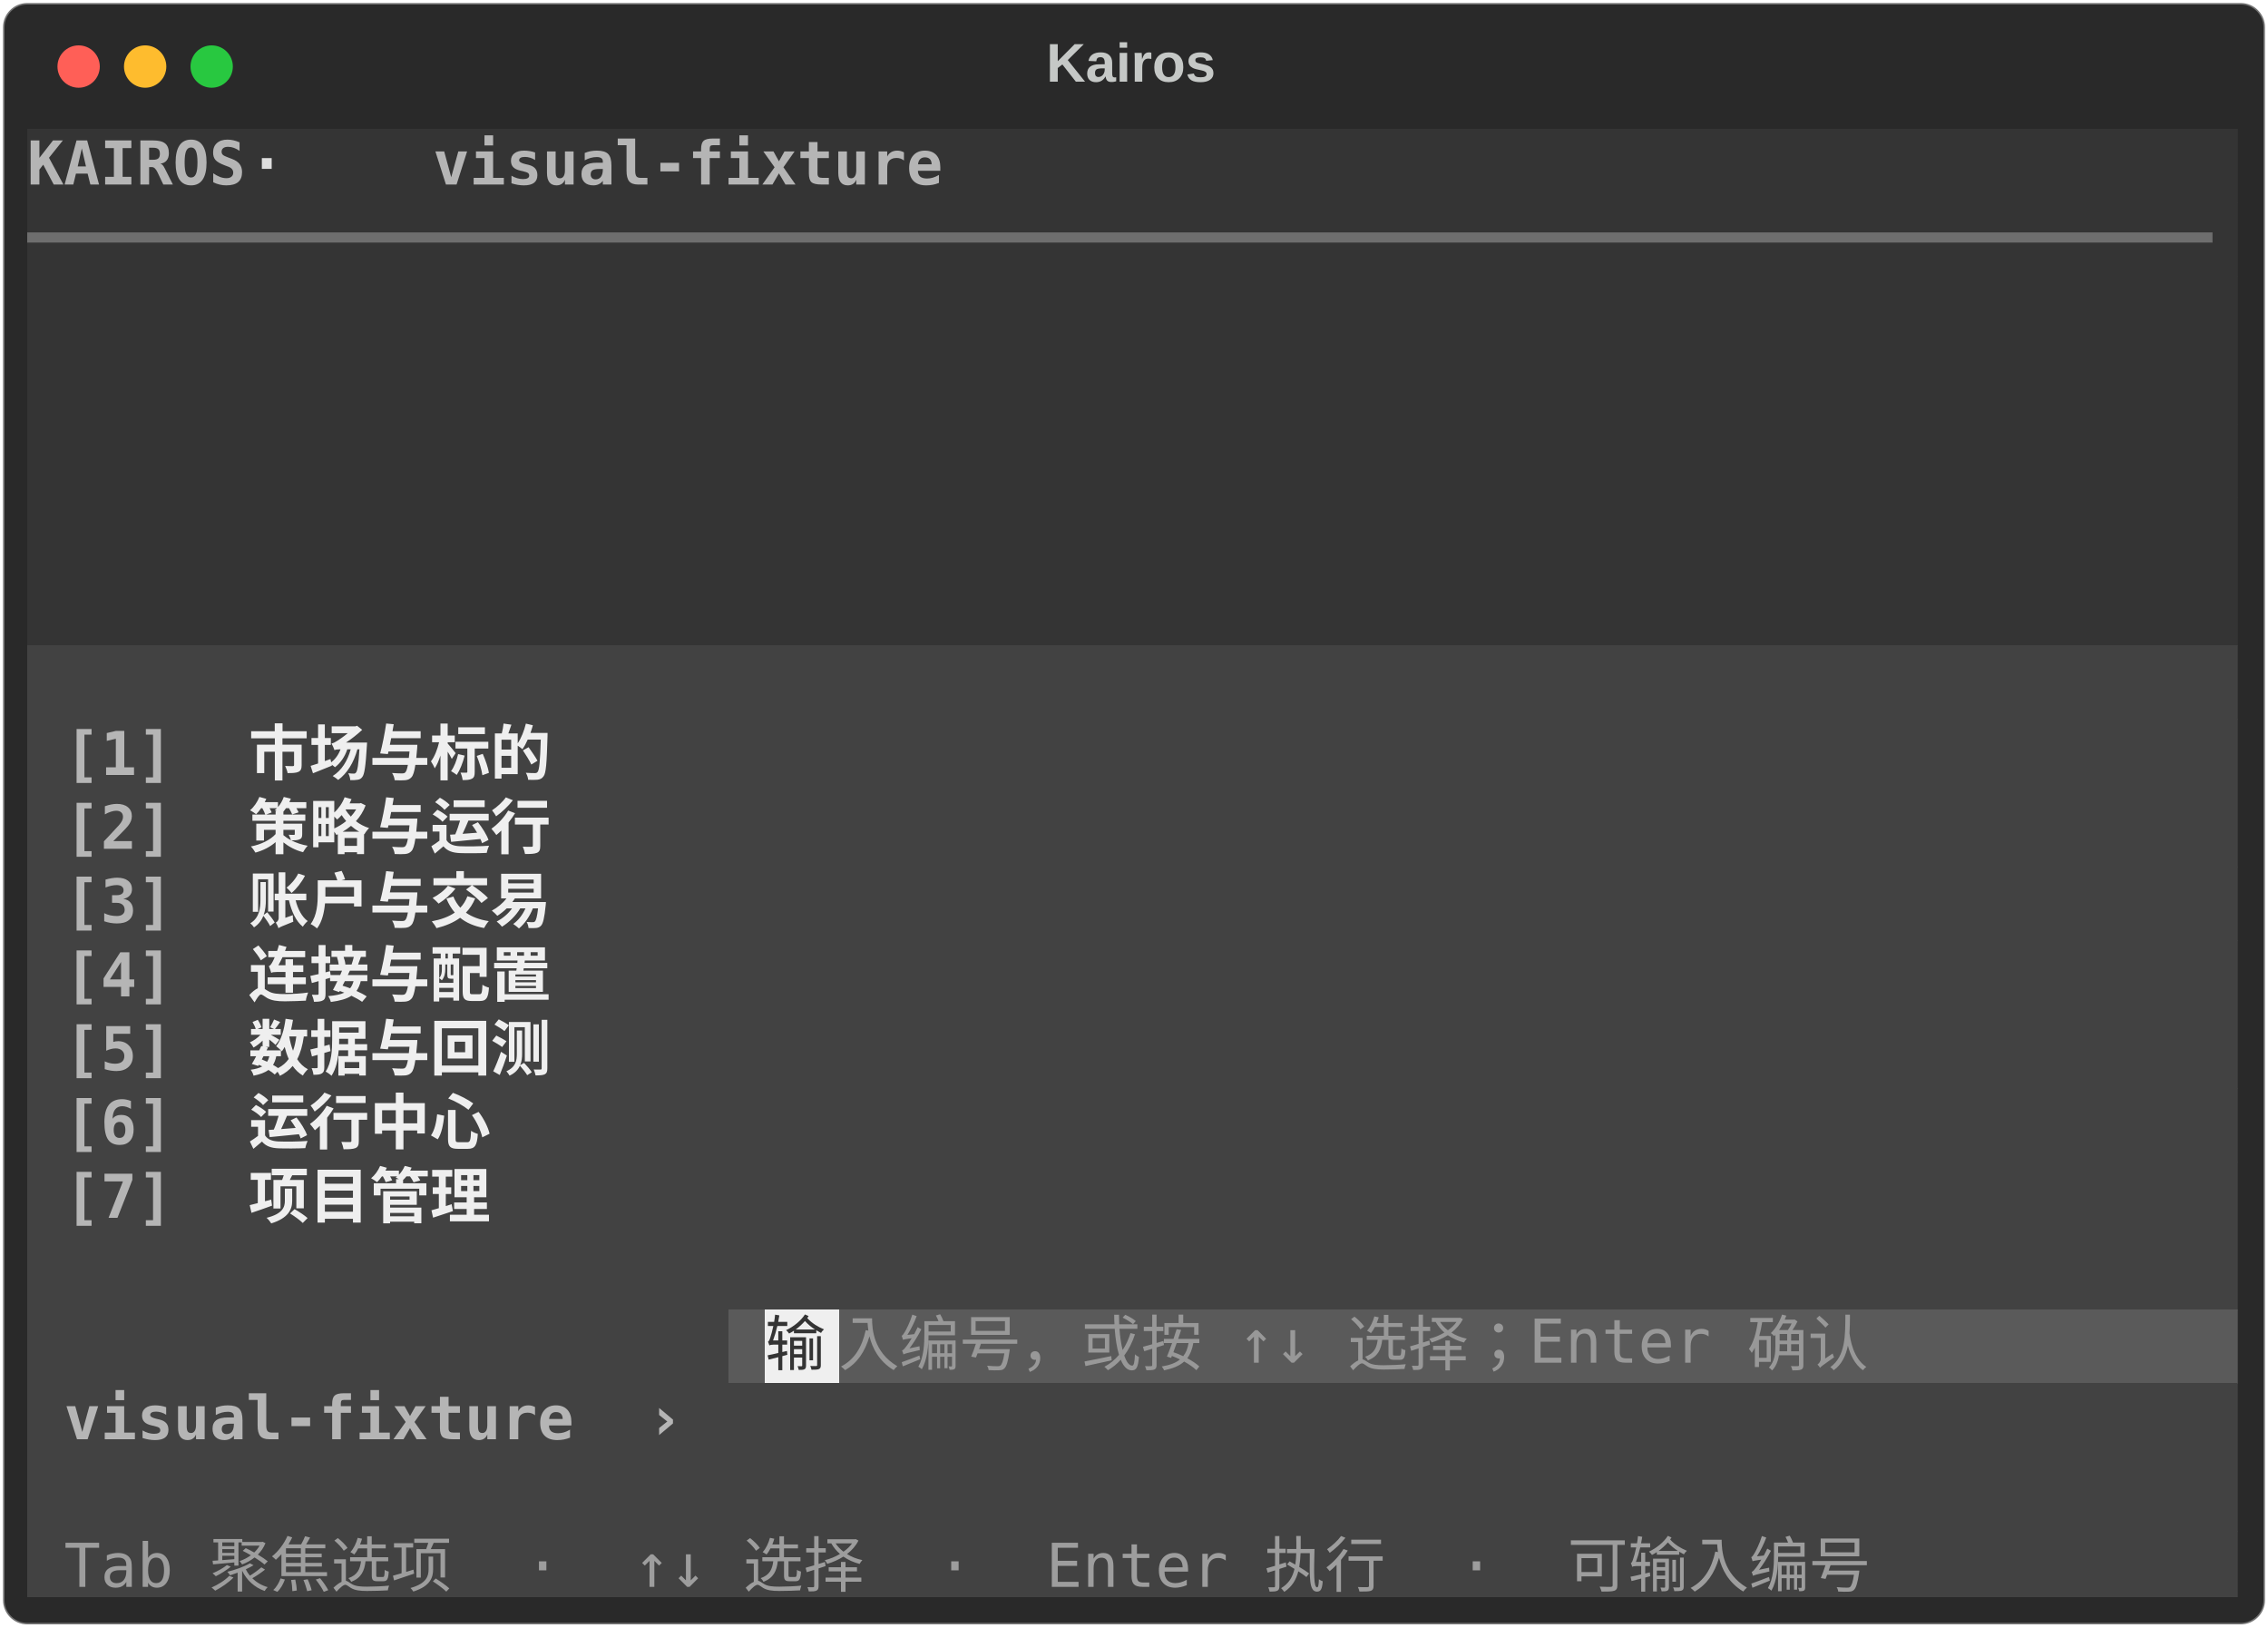
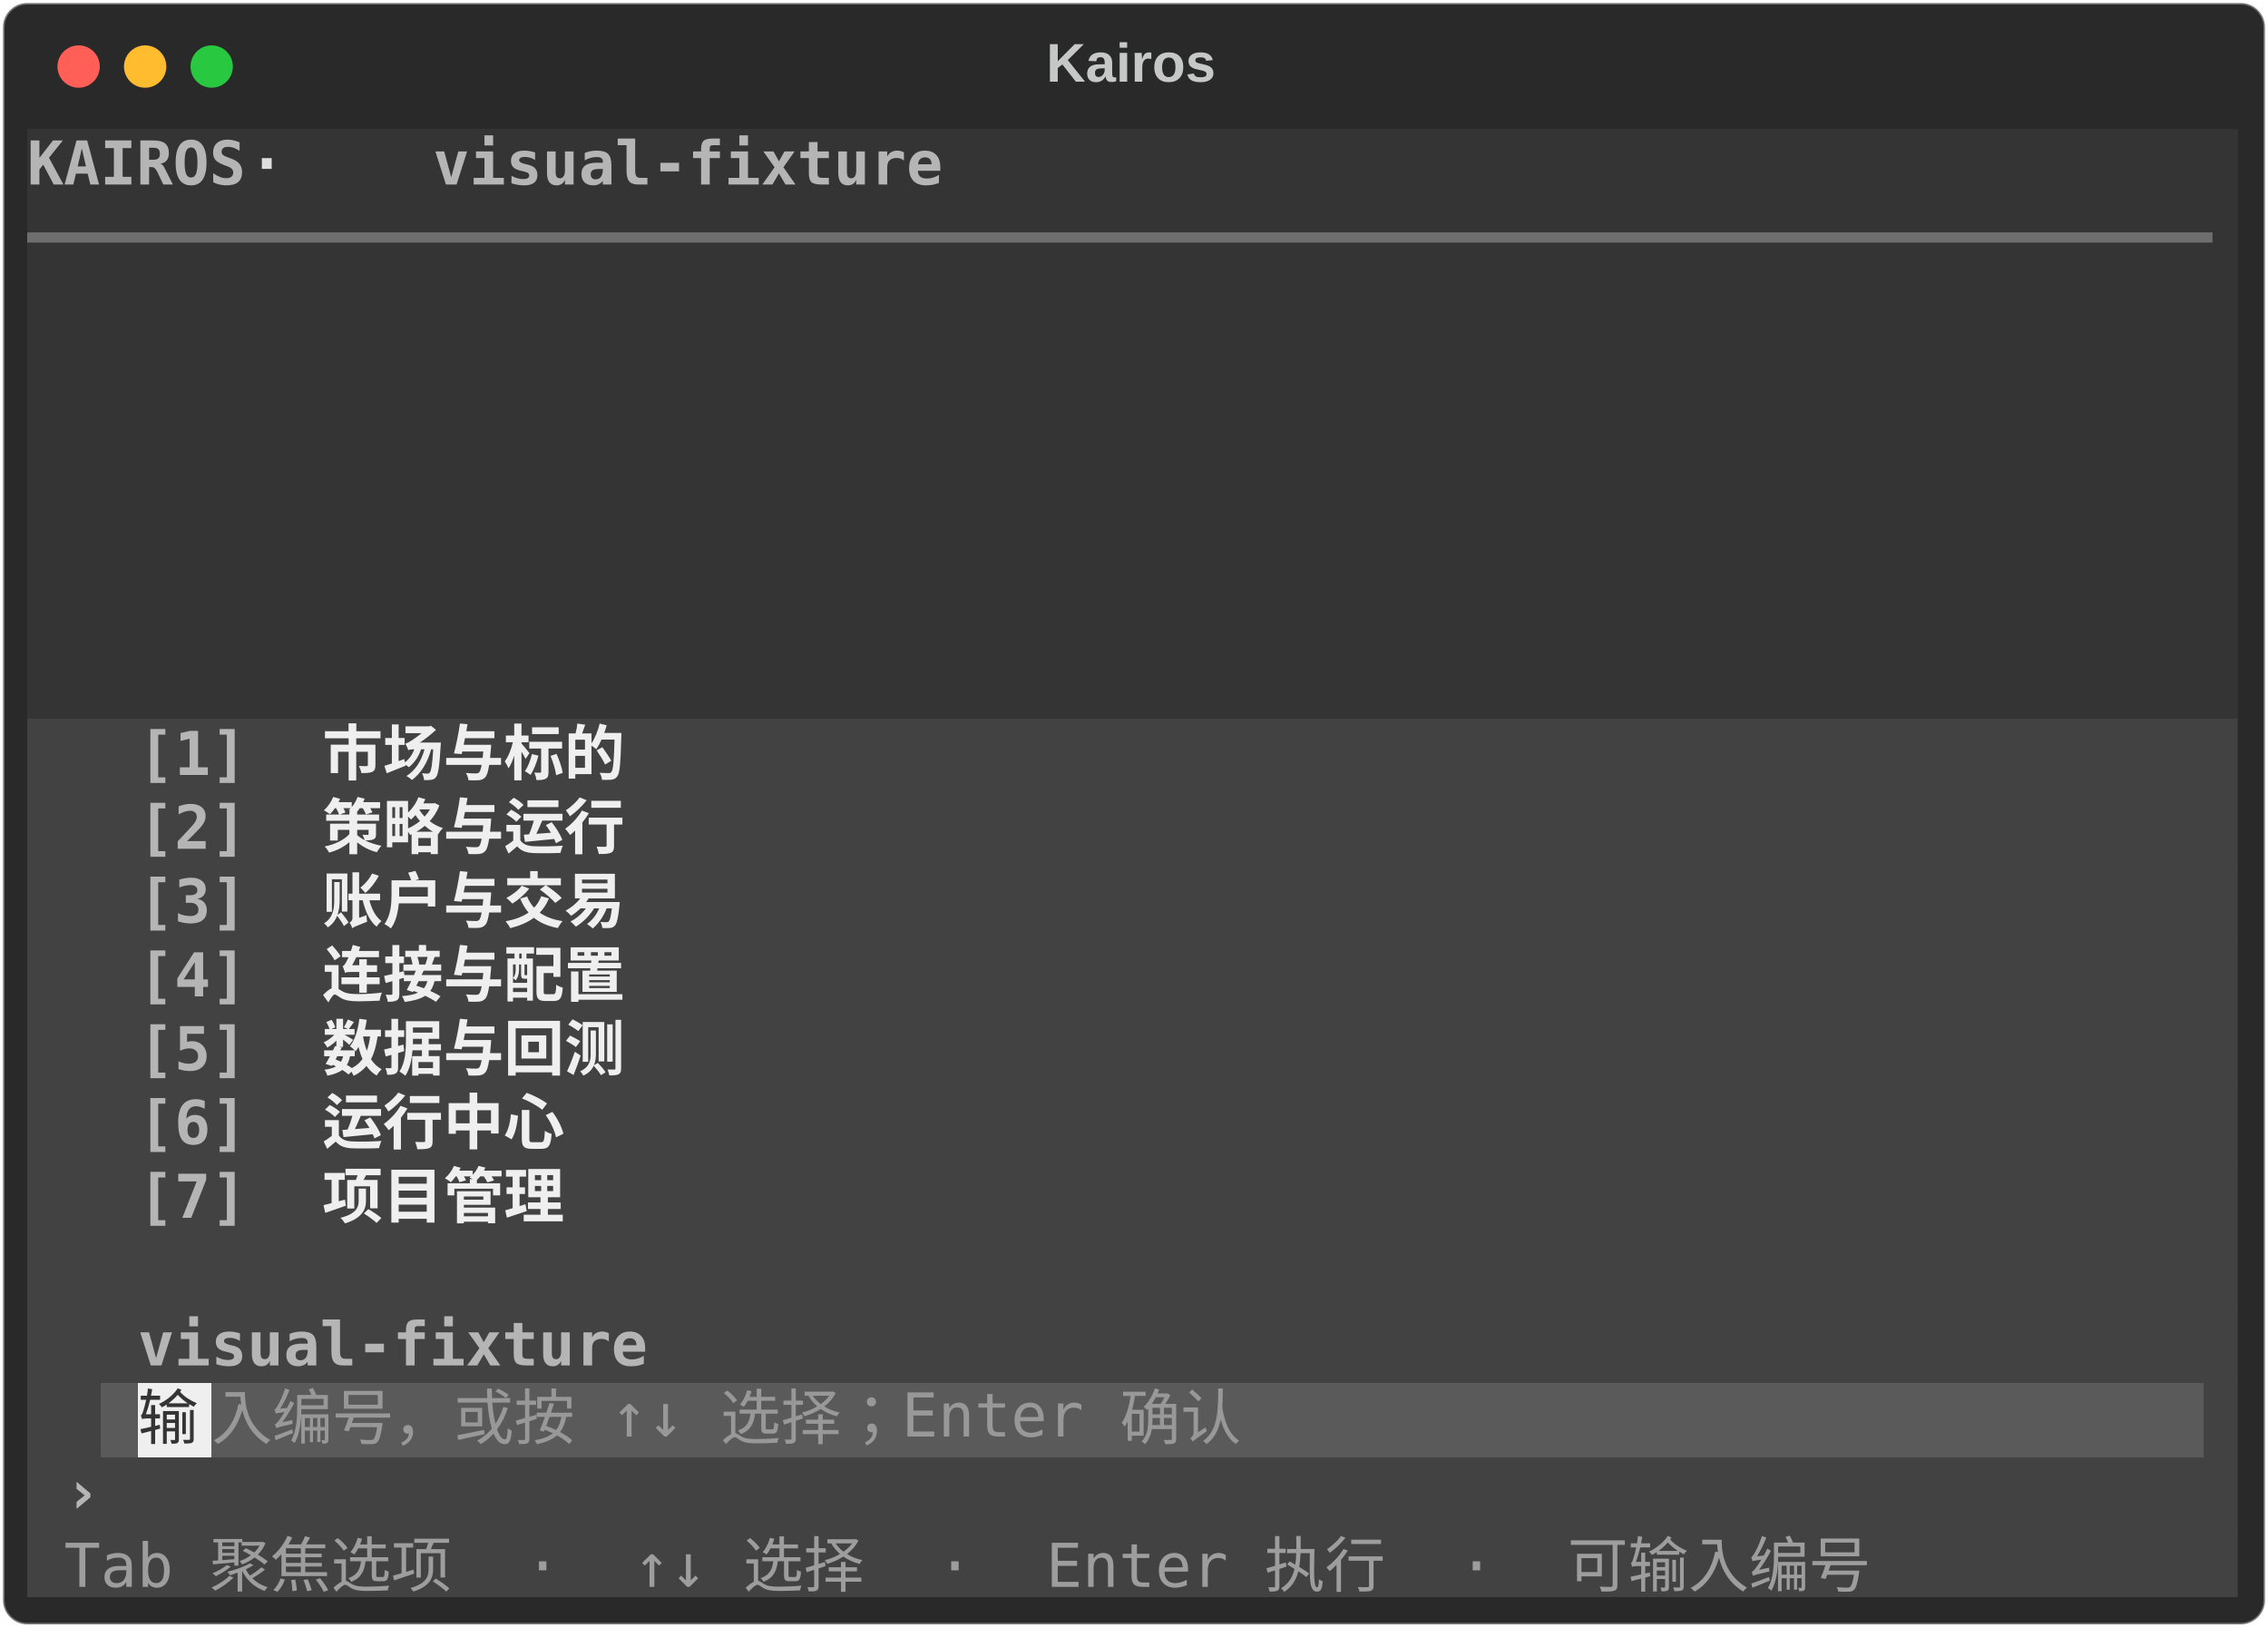
<svg xmlns="http://www.w3.org/2000/svg" class="rich-terminal" viewBox="0 0 750 538.0">
  <style>

    @font-face {
        font-family: "Fira Code";
        src: local("FiraCode-Regular"),
                url("https://cdnjs.cloudflare.com/ajax/libs/firacode/6.2.0/woff2/FiraCode-Regular.woff2") format("woff2"),
                url("https://cdnjs.cloudflare.com/ajax/libs/firacode/6.2.0/woff/FiraCode-Regular.woff") format("woff");
        font-style: normal;
        font-weight: 400;
    }
    @font-face {
        font-family: "Fira Code";
        src: local("FiraCode-Bold"),
                url("https://cdnjs.cloudflare.com/ajax/libs/firacode/6.2.0/woff2/FiraCode-Bold.woff2") format("woff2"),
                url("https://cdnjs.cloudflare.com/ajax/libs/firacode/6.2.0/woff/FiraCode-Bold.woff") format("woff");
        font-style: bold;
        font-weight: 700;
    }

    .terminal-matrix {
        font-family: Fira Code, monospace;
        font-size: 20px;
        line-height: 24.4px;
        font-variant-east-asian: full-width;
    }

    .terminal-title {
        font-size: 18px;
        font-weight: bold;
        font-family: arial;
    }

    .terminal-r1 { fill: #b5b5b5;font-weight: bold }
.terminal-r2 { fill: #dedede;font-weight: bold }
.terminal-r3 { fill: #c5c8c6 }
.terminal-r4 { fill: #6e6e6e }
.terminal-r5 { fill: #efefef }
.terminal-r6 { fill: #efefef;font-weight: bold }
.terminal-r7 { fill: #424242 }
.terminal-r8 { fill: #343434 }
.terminal-r9 { fill: #989898 }
.terminal-r10 { fill: #9d9d9d }
    </style>
  <defs>
    <clipPath id="terminal-clip-terminal">
      <rect x="0" y="0" width="731.0" height="487.0" />
    </clipPath>
    <clipPath id="terminal-line-0">
      <rect x="0" y="1.5" width="732" height="24.65" />
    </clipPath>
    <clipPath id="terminal-line-1">
      <rect x="0" y="25.9" width="732" height="24.65" />
    </clipPath>
    <clipPath id="terminal-line-2">
      <rect x="0" y="50.3" width="732" height="24.65" />
    </clipPath>
    <clipPath id="terminal-line-3">
      <rect x="0" y="74.7" width="732" height="24.65" />
    </clipPath>
    <clipPath id="terminal-line-4">
      <rect x="0" y="99.1" width="732" height="24.65" />
    </clipPath>
    <clipPath id="terminal-line-5">
      <rect x="0" y="123.5" width="732" height="24.65" />
    </clipPath>
    <clipPath id="terminal-line-6">
      <rect x="0" y="147.9" width="732" height="24.65" />
    </clipPath>
    <clipPath id="terminal-line-7">
      <rect x="0" y="172.3" width="732" height="24.65" />
    </clipPath>
    <clipPath id="terminal-line-8">
      <rect x="0" y="196.7" width="732" height="24.65" />
    </clipPath>
    <clipPath id="terminal-line-9">
      <rect x="0" y="221.1" width="732" height="24.65" />
    </clipPath>
    <clipPath id="terminal-line-10">
      <rect x="0" y="245.5" width="732" height="24.65" />
    </clipPath>
    <clipPath id="terminal-line-11">
      <rect x="0" y="269.9" width="732" height="24.65" />
    </clipPath>
    <clipPath id="terminal-line-12">
      <rect x="0" y="294.3" width="732" height="24.65" />
    </clipPath>
    <clipPath id="terminal-line-13">
      <rect x="0" y="318.7" width="732" height="24.65" />
    </clipPath>
    <clipPath id="terminal-line-14">
      <rect x="0" y="343.1" width="732" height="24.65" />
    </clipPath>
    <clipPath id="terminal-line-15">
      <rect x="0" y="367.5" width="732" height="24.65" />
    </clipPath>
    <clipPath id="terminal-line-16">
      <rect x="0" y="391.9" width="732" height="24.65" />
    </clipPath>
    <clipPath id="terminal-line-17">
      <rect x="0" y="416.3" width="732" height="24.65" />
    </clipPath>
    <clipPath id="terminal-line-18">
      <rect x="0" y="440.7" width="732" height="24.65" />
    </clipPath>
  </defs>
  <rect fill="#292929" stroke="rgba(255,255,255,0.35)" stroke-width="1" x="1" y="1" width="748" height="536" rx="8" />
  <text class="terminal-title" fill="#c5c8c6" text-anchor="middle" x="374" y="27">Kairos</text>
  <g transform="translate(26,22)">
    <circle cx="0" cy="0" r="7" fill="#ff5f57" />
    <circle cx="22" cy="0" r="7" fill="#febc2e" />
    <circle cx="44" cy="0" r="7" fill="#28c840" />
  </g>
  <g transform="translate(9, 41)" clip-path="url(#terminal-clip-terminal)">
    <rect fill="#343434" x="0" y="1.5" width="73.2" height="24.65" shape-rendering="crispEdges" />
    <rect fill="#343434" x="73.2" y="1.5" width="61" height="24.65" shape-rendering="crispEdges" />
    <rect fill="#343434" x="134.2" y="1.5" width="170.8" height="24.65" shape-rendering="crispEdges" />
    <rect fill="#343434" x="305" y="1.5" width="427" height="24.65" shape-rendering="crispEdges" />
    <rect fill="#343434" x="0" y="25.9" width="732" height="24.65" shape-rendering="crispEdges" />
    <rect fill="#343434" x="0" y="50.3" width="732" height="24.65" shape-rendering="crispEdges" />
    <rect fill="#343434" x="0" y="74.7" width="732" height="24.65" shape-rendering="crispEdges" />
    <rect fill="#343434" x="0" y="99.1" width="732" height="24.65" shape-rendering="crispEdges" />
    <rect fill="#343434" x="0" y="123.5" width="732" height="24.65" shape-rendering="crispEdges" />
    <rect fill="#343434" x="0" y="147.9" width="732" height="24.65" shape-rendering="crispEdges" />
-     <rect fill="#424242" x="0" y="172.3" width="732" height="24.65" shape-rendering="crispEdges" />
-     <rect fill="#424242" x="0" y="196.7" width="12.2" height="24.65" shape-rendering="crispEdges" />
-     <rect fill="#424242" x="12.2" y="196.7" width="61" height="24.65" shape-rendering="crispEdges" />
-     <rect fill="#424242" x="73.2" y="196.7" width="122" height="24.65" shape-rendering="crispEdges" />
-     <rect fill="#424242" x="195.2" y="196.7" width="536.8" height="24.65" shape-rendering="crispEdges" />
-     <rect fill="#424242" x="0" y="221.1" width="12.2" height="24.65" shape-rendering="crispEdges" />
-     <rect fill="#424242" x="12.2" y="221.1" width="61" height="24.65" shape-rendering="crispEdges" />
-     <rect fill="#424242" x="73.2" y="221.1" width="122" height="24.65" shape-rendering="crispEdges" />
-     <rect fill="#424242" x="195.2" y="221.1" width="536.8" height="24.65" shape-rendering="crispEdges" />
-     <rect fill="#424242" x="0" y="245.5" width="12.2" height="24.65" shape-rendering="crispEdges" />
-     <rect fill="#424242" x="12.2" y="245.5" width="61" height="24.65" shape-rendering="crispEdges" />
-     <rect fill="#424242" x="73.2" y="245.5" width="122" height="24.65" shape-rendering="crispEdges" />
-     <rect fill="#424242" x="195.2" y="245.5" width="536.8" height="24.65" shape-rendering="crispEdges" />
-     <rect fill="#424242" x="0" y="269.9" width="12.2" height="24.65" shape-rendering="crispEdges" />
-     <rect fill="#424242" x="12.2" y="269.9" width="61" height="24.65" shape-rendering="crispEdges" />
-     <rect fill="#424242" x="73.2" y="269.9" width="122" height="24.65" shape-rendering="crispEdges" />
-     <rect fill="#424242" x="195.2" y="269.9" width="536.8" height="24.65" shape-rendering="crispEdges" />
-     <rect fill="#424242" x="0" y="294.3" width="12.2" height="24.65" shape-rendering="crispEdges" />
-     <rect fill="#424242" x="12.2" y="294.3" width="61" height="24.65" shape-rendering="crispEdges" />
-     <rect fill="#424242" x="73.2" y="294.3" width="122" height="24.65" shape-rendering="crispEdges" />
-     <rect fill="#424242" x="195.2" y="294.3" width="536.8" height="24.65" shape-rendering="crispEdges" />
-     <rect fill="#424242" x="0" y="318.7" width="12.2" height="24.65" shape-rendering="crispEdges" />
-     <rect fill="#424242" x="12.2" y="318.7" width="61" height="24.65" shape-rendering="crispEdges" />
-     <rect fill="#424242" x="73.2" y="318.7" width="97.6" height="24.65" shape-rendering="crispEdges" />
-     <rect fill="#424242" x="170.8" y="318.7" width="561.2" height="24.65" shape-rendering="crispEdges" />
-     <rect fill="#424242" x="0" y="343.1" width="12.2" height="24.65" shape-rendering="crispEdges" />
-     <rect fill="#424242" x="12.2" y="343.1" width="61" height="24.65" shape-rendering="crispEdges" />
-     <rect fill="#424242" x="73.2" y="343.1" width="97.6" height="24.65" shape-rendering="crispEdges" />
-     <rect fill="#424242" x="170.8" y="343.1" width="561.2" height="24.65" shape-rendering="crispEdges" />
+     <rect fill="#343434" x="0" y="172.3" width="732" height="24.65" shape-rendering="crispEdges" />
+     <rect fill="#424242" x="0" y="196.7" width="24.4" height="24.65" shape-rendering="crispEdges" />
+     <rect fill="#424242" x="24.4" y="196.7" width="12.2" height="24.65" shape-rendering="crispEdges" />
+     <rect fill="#424242" x="36.6" y="196.7" width="61" height="24.65" shape-rendering="crispEdges" />
+     <rect fill="#424242" x="97.6" y="196.7" width="122" height="24.65" shape-rendering="crispEdges" />
+     <rect fill="#424242" x="219.6" y="196.7" width="500.2" height="24.65" shape-rendering="crispEdges" />
+     <rect fill="#424242" x="719.8" y="196.7" width="12.2" height="24.65" shape-rendering="crispEdges" />
+     <rect fill="#424242" x="0" y="221.1" width="24.4" height="24.65" shape-rendering="crispEdges" />
+     <rect fill="#424242" x="24.4" y="221.1" width="12.2" height="24.65" shape-rendering="crispEdges" />
+     <rect fill="#424242" x="36.6" y="221.1" width="61" height="24.65" shape-rendering="crispEdges" />
+     <rect fill="#424242" x="97.6" y="221.1" width="122" height="24.65" shape-rendering="crispEdges" />
+     <rect fill="#424242" x="219.6" y="221.1" width="500.2" height="24.65" shape-rendering="crispEdges" />
+     <rect fill="#424242" x="719.8" y="221.1" width="12.2" height="24.65" shape-rendering="crispEdges" />
+     <rect fill="#424242" x="0" y="245.5" width="24.4" height="24.65" shape-rendering="crispEdges" />
+     <rect fill="#424242" x="24.4" y="245.5" width="12.2" height="24.65" shape-rendering="crispEdges" />
+     <rect fill="#424242" x="36.6" y="245.5" width="61" height="24.65" shape-rendering="crispEdges" />
+     <rect fill="#424242" x="97.6" y="245.5" width="122" height="24.65" shape-rendering="crispEdges" />
+     <rect fill="#424242" x="219.6" y="245.5" width="500.2" height="24.65" shape-rendering="crispEdges" />
+     <rect fill="#424242" x="719.8" y="245.5" width="12.2" height="24.65" shape-rendering="crispEdges" />
+     <rect fill="#424242" x="0" y="269.9" width="24.4" height="24.65" shape-rendering="crispEdges" />
+     <rect fill="#424242" x="24.4" y="269.9" width="12.2" height="24.65" shape-rendering="crispEdges" />
+     <rect fill="#424242" x="36.6" y="269.9" width="61" height="24.65" shape-rendering="crispEdges" />
+     <rect fill="#424242" x="97.6" y="269.9" width="122" height="24.65" shape-rendering="crispEdges" />
+     <rect fill="#424242" x="219.6" y="269.9" width="500.2" height="24.65" shape-rendering="crispEdges" />
+     <rect fill="#424242" x="719.8" y="269.9" width="12.2" height="24.65" shape-rendering="crispEdges" />
+     <rect fill="#424242" x="0" y="294.3" width="24.4" height="24.65" shape-rendering="crispEdges" />
+     <rect fill="#424242" x="24.4" y="294.3" width="12.2" height="24.65" shape-rendering="crispEdges" />
+     <rect fill="#424242" x="36.6" y="294.3" width="61" height="24.65" shape-rendering="crispEdges" />
+     <rect fill="#424242" x="97.6" y="294.3" width="122" height="24.65" shape-rendering="crispEdges" />
+     <rect fill="#424242" x="219.6" y="294.3" width="500.2" height="24.65" shape-rendering="crispEdges" />
+     <rect fill="#424242" x="719.8" y="294.3" width="12.2" height="24.65" shape-rendering="crispEdges" />
+     <rect fill="#424242" x="0" y="318.7" width="24.4" height="24.65" shape-rendering="crispEdges" />
+     <rect fill="#424242" x="24.4" y="318.7" width="12.2" height="24.65" shape-rendering="crispEdges" />
+     <rect fill="#424242" x="36.6" y="318.7" width="61" height="24.65" shape-rendering="crispEdges" />
+     <rect fill="#424242" x="97.6" y="318.7" width="97.6" height="24.65" shape-rendering="crispEdges" />
+     <rect fill="#424242" x="195.2" y="318.7" width="524.6" height="24.65" shape-rendering="crispEdges" />
+     <rect fill="#424242" x="719.8" y="318.7" width="12.2" height="24.65" shape-rendering="crispEdges" />
+     <rect fill="#424242" x="0" y="343.1" width="24.4" height="24.65" shape-rendering="crispEdges" />
+     <rect fill="#424242" x="24.4" y="343.1" width="12.2" height="24.65" shape-rendering="crispEdges" />
+     <rect fill="#424242" x="36.6" y="343.1" width="61" height="24.65" shape-rendering="crispEdges" />
+     <rect fill="#424242" x="97.6" y="343.1" width="97.6" height="24.65" shape-rendering="crispEdges" />
+     <rect fill="#424242" x="195.2" y="343.1" width="524.6" height="24.65" shape-rendering="crispEdges" />
+     <rect fill="#424242" x="719.8" y="343.1" width="12.2" height="24.65" shape-rendering="crispEdges" />
    <rect fill="#424242" x="0" y="367.5" width="732" height="24.65" shape-rendering="crispEdges" />
    <rect fill="#424242" x="0" y="391.9" width="12.2" height="24.65" shape-rendering="crispEdges" />
-     <rect fill="#424242" x="12.2" y="391.9" width="207.4" height="24.65" shape-rendering="crispEdges" />
-     <rect fill="#424242" x="219.6" y="391.9" width="12.2" height="24.65" shape-rendering="crispEdges" />
-     <rect fill="#5a5a5a" x="231.8" y="391.9" width="12.2" height="24.65" shape-rendering="crispEdges" />
-     <rect fill="#efefef" x="244" y="391.9" width="24.4" height="24.65" shape-rendering="crispEdges" />
-     <rect fill="#5a5a5a" x="268.4" y="391.9" width="390.4" height="24.65" shape-rendering="crispEdges" />
-     <rect fill="#5a5a5a" x="658.8" y="391.9" width="61" height="24.65" shape-rendering="crispEdges" />
-     <rect fill="#5a5a5a" x="719.8" y="391.9" width="12.2" height="24.65" shape-rendering="crispEdges" />
-     <rect fill="#424242" x="0" y="416.3" width="12.2" height="24.65" shape-rendering="crispEdges" />
-     <rect fill="#424242" x="12.2" y="416.3" width="207.4" height="24.65" shape-rendering="crispEdges" />
-     <rect fill="#424242" x="219.6" y="416.3" width="512.4" height="24.65" shape-rendering="crispEdges" />
+     <rect fill="#424242" x="12.2" y="391.9" width="0" height="24.65" shape-rendering="crispEdges" />
+     <rect fill="#424242" x="12.2" y="391.9" width="24.4" height="24.65" shape-rendering="crispEdges" />
+     <rect fill="#424242" x="36.6" y="391.9" width="170.8" height="24.65" shape-rendering="crispEdges" />
+     <rect fill="#424242" x="207.4" y="391.9" width="524.6" height="24.65" shape-rendering="crispEdges" />
+     <rect fill="#424242" x="0" y="416.3" width="24.4" height="24.65" shape-rendering="crispEdges" />
+     <rect fill="#5a5a5a" x="24.4" y="416.3" width="12.2" height="24.65" shape-rendering="crispEdges" />
+     <rect fill="#efefef" x="36.6" y="416.3" width="24.4" height="24.65" shape-rendering="crispEdges" />
+     <rect fill="#5a5a5a" x="61" y="416.3" width="390.4" height="24.65" shape-rendering="crispEdges" />
+     <rect fill="#5a5a5a" x="451.4" y="416.3" width="256.2" height="24.65" shape-rendering="crispEdges" />
+     <rect fill="#5a5a5a" x="707.6" y="416.3" width="12.2" height="24.65" shape-rendering="crispEdges" />
+     <rect fill="#424242" x="719.8" y="416.3" width="12.2" height="24.65" shape-rendering="crispEdges" />
    <rect fill="#424242" x="0" y="440.7" width="12.2" height="24.65" shape-rendering="crispEdges" />
-     <rect fill="#424242" x="12.2" y="440.7" width="207.4" height="24.65" shape-rendering="crispEdges" />
-     <rect fill="#424242" x="219.6" y="440.7" width="512.4" height="24.65" shape-rendering="crispEdges" />
+     <rect fill="#424242" x="12.2" y="440.7" width="12.2" height="24.65" shape-rendering="crispEdges" />
+     <rect fill="#424242" x="24.4" y="440.7" width="707.6" height="24.65" shape-rendering="crispEdges" />
    <rect fill="#424242" x="0" y="465.1" width="12.2" height="24.65" shape-rendering="crispEdges" />
    <rect fill="#424242" x="12.2" y="465.1" width="658.8" height="24.65" shape-rendering="crispEdges" />
    <rect fill="#424242" x="671" y="465.1" width="61" height="24.65" shape-rendering="crispEdges" />
    <g class="terminal-matrix">
      <text class="terminal-r1" x="0" y="20" textLength="73.2" clip-path="url(#terminal-line-0)">KAIROS</text>
      <text class="terminal-r2" x="73.2" y="20" textLength="61" clip-path="url(#terminal-line-0)">  ·  </text>
      <text class="terminal-r1" x="134.2" y="20" textLength="170.8" clip-path="url(#terminal-line-0)">visual-fixture</text>
      <text class="terminal-r3" x="732" y="20" textLength="12.2" clip-path="url(#terminal-line-0)">
</text>
      <text class="terminal-r4" x="0" y="44.4" textLength="732" clip-path="url(#terminal-line-1)">━━━━━━━━━━━━━━━━━━━━━━━━━━━━━━━━━━━━━━━━━━━━━━━━━━━━━━━━━━━━</text>
      <text class="terminal-r3" x="732" y="44.4" textLength="12.2" clip-path="url(#terminal-line-1)">
</text>
      <text class="terminal-r3" x="732" y="68.8" textLength="12.2" clip-path="url(#terminal-line-2)">
</text>
      <text class="terminal-r3" x="732" y="93.2" textLength="12.2" clip-path="url(#terminal-line-3)">
</text>
      <text class="terminal-r3" x="732" y="117.6" textLength="12.2" clip-path="url(#terminal-line-4)">
</text>
      <text class="terminal-r3" x="732" y="142" textLength="12.2" clip-path="url(#terminal-line-5)">
</text>
      <text class="terminal-r3" x="732" y="166.4" textLength="12.2" clip-path="url(#terminal-line-6)">
</text>
      <text class="terminal-r3" x="732" y="190.8" textLength="12.2" clip-path="url(#terminal-line-7)">
</text>
-       <text class="terminal-r1" x="12.2" y="215.2" textLength="61" clip-path="url(#terminal-line-8)">[1]  </text>
-       <text class="terminal-r6" x="73.2" y="215.2" textLength="61" clip-path="url(#terminal-line-8)">市场与标的</text>
+       <text class="terminal-r1" x="36.6" y="215.2" textLength="61" clip-path="url(#terminal-line-8)">[1]  </text>
+       <text class="terminal-r6" x="97.6" y="215.2" textLength="61" clip-path="url(#terminal-line-8)">市场与标的</text>
      <text class="terminal-r3" x="732" y="215.2" textLength="12.2" clip-path="url(#terminal-line-8)">
</text>
-       <text class="terminal-r1" x="12.2" y="239.6" textLength="61" clip-path="url(#terminal-line-9)">[2]  </text>
-       <text class="terminal-r6" x="73.2" y="239.6" textLength="61" clip-path="url(#terminal-line-9)">策略与运行</text>
+       <text class="terminal-r1" x="36.6" y="239.6" textLength="61" clip-path="url(#terminal-line-9)">[2]  </text>
+       <text class="terminal-r6" x="97.6" y="239.6" textLength="61" clip-path="url(#terminal-line-9)">策略与运行</text>
      <text class="terminal-r3" x="732" y="239.6" textLength="12.2" clip-path="url(#terminal-line-9)">
</text>
-       <text class="terminal-r1" x="12.2" y="264" textLength="61" clip-path="url(#terminal-line-10)">[3]  </text>
-       <text class="terminal-r6" x="73.2" y="264" textLength="61" clip-path="url(#terminal-line-10)">账户与交易</text>
+       <text class="terminal-r1" x="36.6" y="264" textLength="61" clip-path="url(#terminal-line-10)">[3]  </text>
+       <text class="terminal-r6" x="97.6" y="264" textLength="61" clip-path="url(#terminal-line-10)">账户与交易</text>
      <text class="terminal-r3" x="732" y="264" textLength="12.2" clip-path="url(#terminal-line-10)">
</text>
-       <text class="terminal-r1" x="12.2" y="288.4" textLength="61" clip-path="url(#terminal-line-11)">[4]  </text>
-       <text class="terminal-r6" x="73.2" y="288.4" textLength="61" clip-path="url(#terminal-line-11)">连接与配置</text>
+       <text class="terminal-r1" x="36.6" y="288.4" textLength="61" clip-path="url(#terminal-line-11)">[4]  </text>
+       <text class="terminal-r6" x="97.6" y="288.4" textLength="61" clip-path="url(#terminal-line-11)">连接与配置</text>
      <text class="terminal-r3" x="732" y="288.4" textLength="12.2" clip-path="url(#terminal-line-11)">
</text>
-       <text class="terminal-r1" x="12.2" y="312.8" textLength="61" clip-path="url(#terminal-line-12)">[5]  </text>
-       <text class="terminal-r6" x="73.2" y="312.8" textLength="61" clip-path="url(#terminal-line-12)">数据与回测</text>
+       <text class="terminal-r1" x="36.6" y="312.8" textLength="61" clip-path="url(#terminal-line-12)">[5]  </text>
+       <text class="terminal-r6" x="97.6" y="312.8" textLength="61" clip-path="url(#terminal-line-12)">数据与回测</text>
      <text class="terminal-r3" x="732" y="312.8" textLength="12.2" clip-path="url(#terminal-line-12)">
</text>
-       <text class="terminal-r1" x="12.2" y="337.2" textLength="61" clip-path="url(#terminal-line-13)">[6]  </text>
-       <text class="terminal-r6" x="73.2" y="337.2" textLength="48.8" clip-path="url(#terminal-line-13)">运行中心</text>
+       <text class="terminal-r1" x="36.6" y="337.2" textLength="61" clip-path="url(#terminal-line-13)">[6]  </text>
+       <text class="terminal-r6" x="97.6" y="337.2" textLength="48.8" clip-path="url(#terminal-line-13)">运行中心</text>
      <text class="terminal-r3" x="732" y="337.2" textLength="12.2" clip-path="url(#terminal-line-13)">
</text>
-       <text class="terminal-r1" x="12.2" y="361.6" textLength="61" clip-path="url(#terminal-line-14)">[7]  </text>
-       <text class="terminal-r6" x="73.2" y="361.6" textLength="48.8" clip-path="url(#terminal-line-14)">项目管理</text>
+       <text class="terminal-r1" x="36.6" y="361.6" textLength="61" clip-path="url(#terminal-line-14)">[7]  </text>
+       <text class="terminal-r6" x="97.6" y="361.6" textLength="48.8" clip-path="url(#terminal-line-14)">项目管理</text>
      <text class="terminal-r3" x="732" y="361.6" textLength="12.2" clip-path="url(#terminal-line-14)">
</text>
      <text class="terminal-r7" x="0" y="386" textLength="732" clip-path="url(#terminal-line-15)">────────────────────────────────────────────────────────────</text>
      <text class="terminal-r3" x="732" y="386" textLength="12.2" clip-path="url(#terminal-line-15)">
</text>
-       <text class="terminal-r8" x="244" y="410.4" textLength="12.2" clip-path="url(#terminal-line-16)">输</text>
-       <text class="terminal-r9" x="268.4" y="410.4" textLength="256.2" clip-path="url(#terminal-line-16)">入编号，或按 ↑↓ 选择；Enter 确认</text>
+       <text class="terminal-r1" x="36.6" y="410.4" textLength="170.8" clip-path="url(#terminal-line-16)">visual-fixture</text>
      <text class="terminal-r3" x="732" y="410.4" textLength="12.2" clip-path="url(#terminal-line-16)">
</text>
-       <text class="terminal-r1" x="12.2" y="434.8" textLength="207.4" clip-path="url(#terminal-line-17)">visual-fixture  ›</text>
+       <text class="terminal-r8" x="36.6" y="434.8" textLength="12.2" clip-path="url(#terminal-line-17)">输</text>
+       <text class="terminal-r9" x="61" y="434.8" textLength="256.2" clip-path="url(#terminal-line-17)">入编号，或按 ↑↓ 选择；Enter 确认</text>
      <text class="terminal-r3" x="732" y="434.8" textLength="12.2" clip-path="url(#terminal-line-17)">
</text>
+       <text class="terminal-r1" x="12.2" y="459.2" textLength="12.2" clip-path="url(#terminal-line-18)">›</text>
      <text class="terminal-r3" x="732" y="459.2" textLength="12.2" clip-path="url(#terminal-line-18)">
</text>
      <text class="terminal-r10" x="12.2" y="483.6" textLength="500.2" clip-path="url(#terminal-line-19)">Tab 聚焦选项  ·  ↑↓ 选择  ·  Enter 执行  ·  可输入编号</text>
    </g>
  </g>
</svg>
